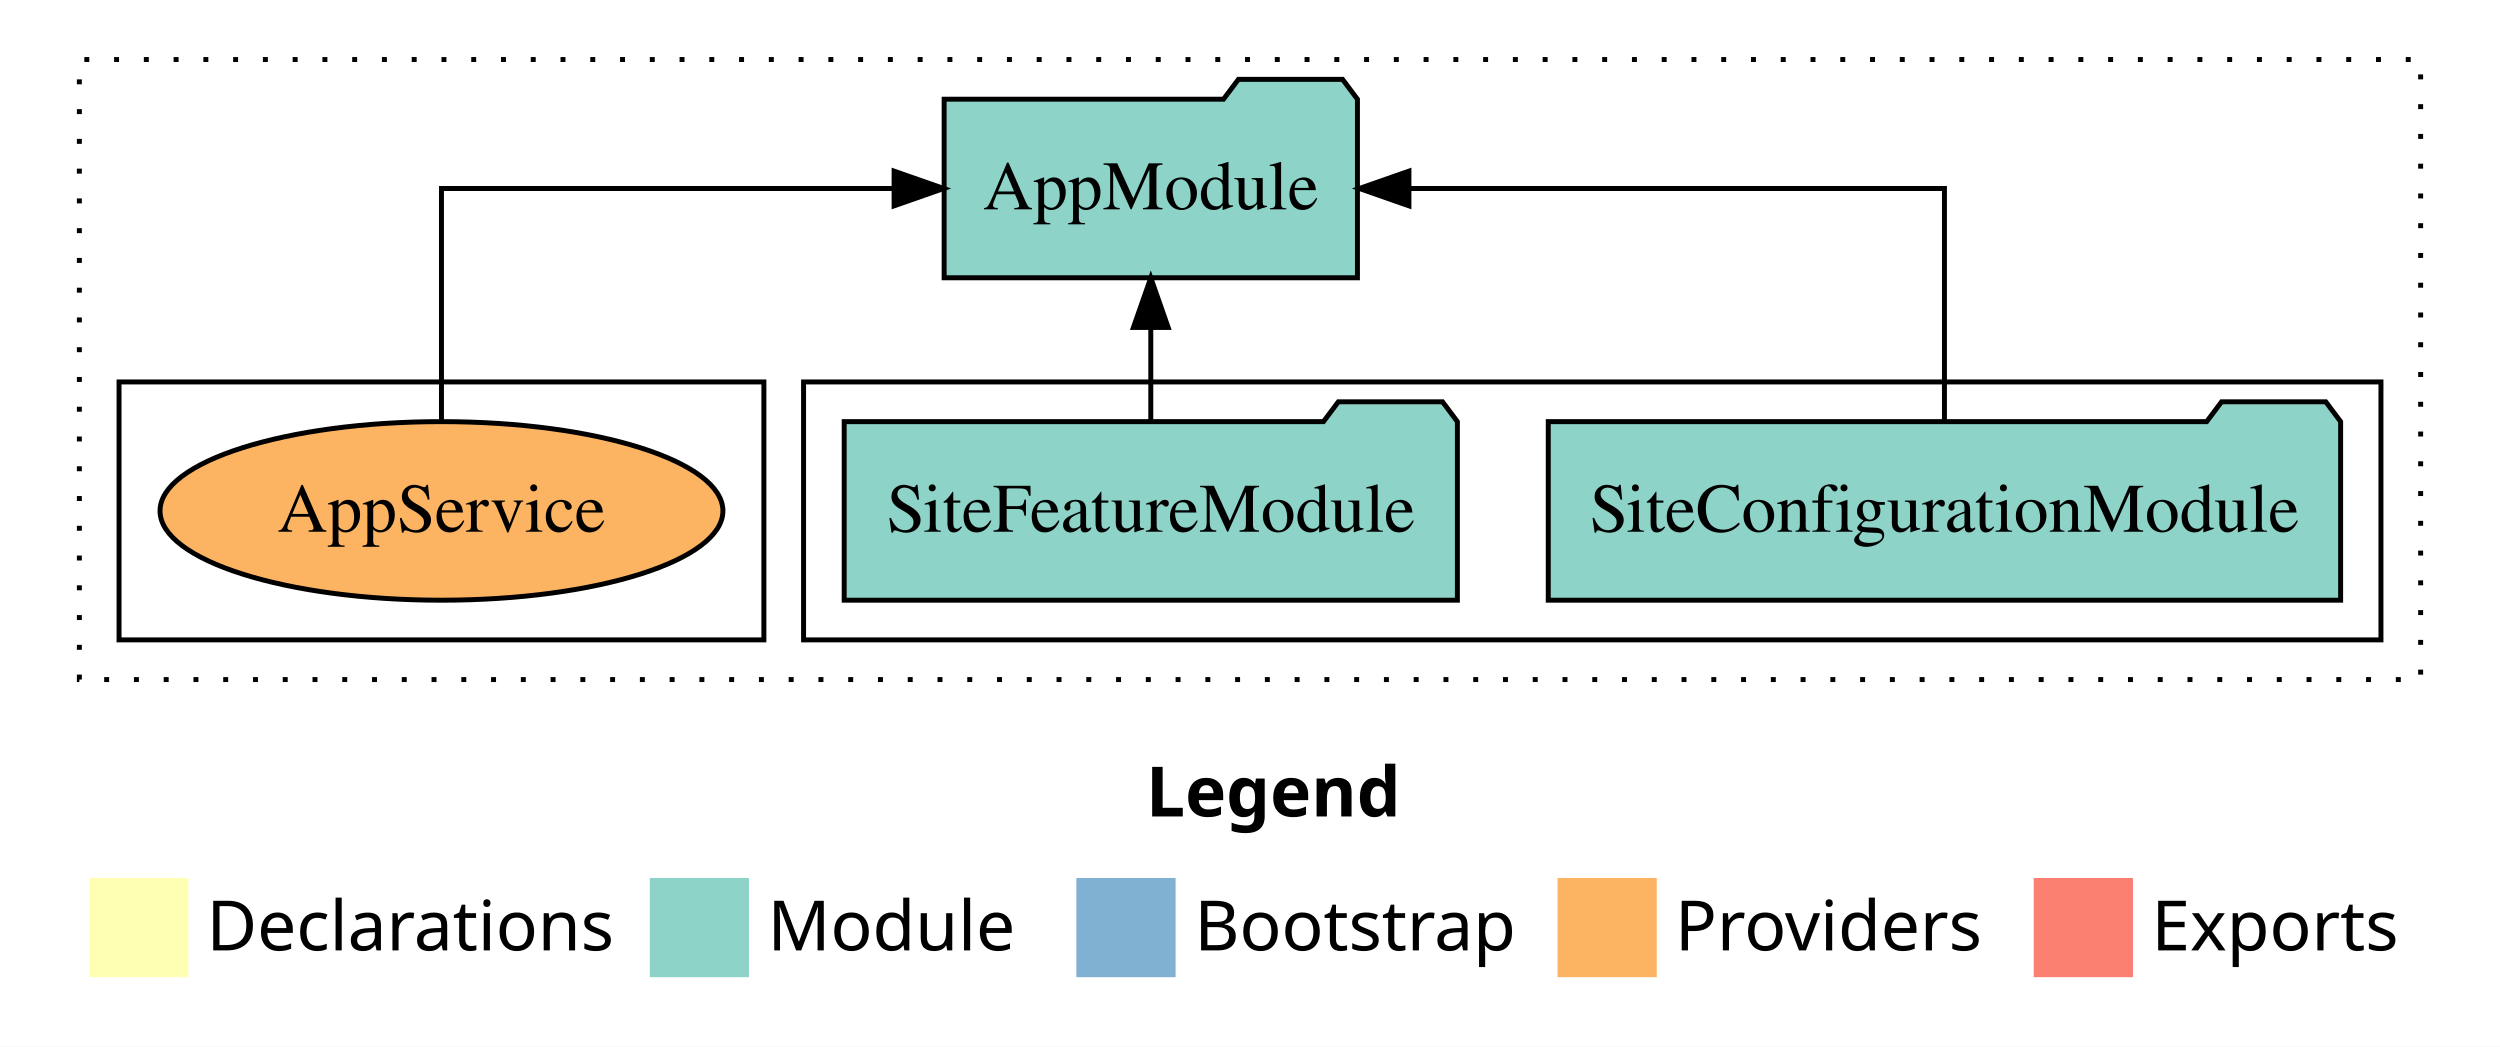
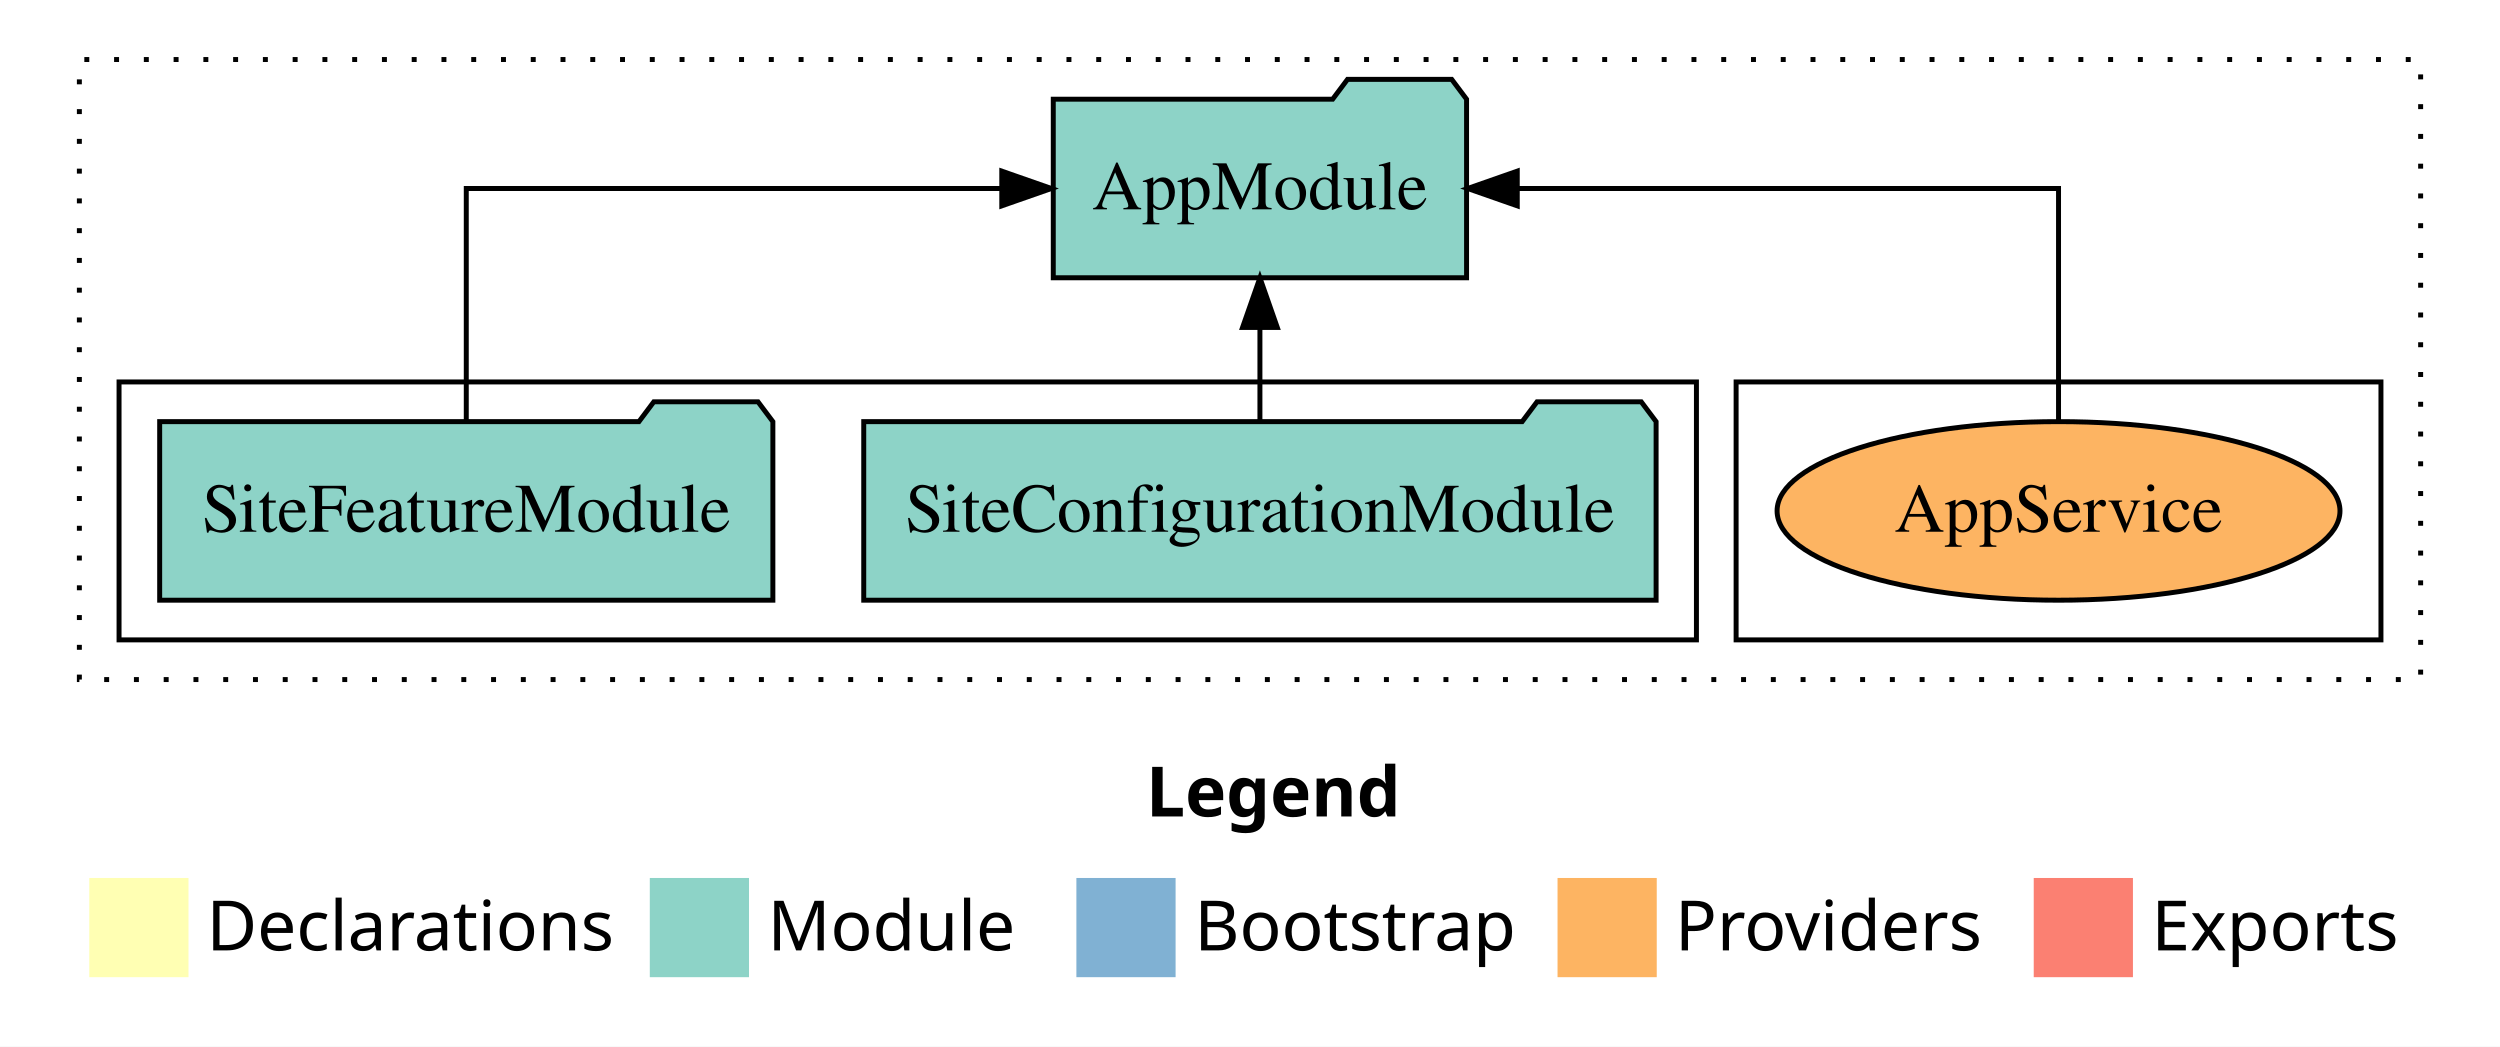
<svg xmlns="http://www.w3.org/2000/svg" width="504pt" height="211pt" viewBox="0.00 0.00 504.00 211.00">
  <g id="graph0" class="graph" transform="scale(1 1) rotate(0) translate(4 207)">
    <polygon fill="white" stroke="transparent" points="-4,4 -4,-207 500,-207 500,4 -4,4" />
    <text text-anchor="start" x="227.01" y="-42.4" font-family="sans-serif" font-weight="bold" font-size="14.00">Legend</text>
    <polygon fill="#ffffb3" stroke="transparent" points="14,-10 14,-30 34,-30 34,-10 14,-10" />
    <text text-anchor="start" x="37.63" y="-15.4" font-family="sans-serif" font-size="14.00">  Declarations</text>
    <polygon fill="#8dd3c7" stroke="transparent" points="127,-10 127,-30 147,-30 147,-10 127,-10" />
    <text text-anchor="start" x="150.73" y="-15.4" font-family="sans-serif" font-size="14.00">  Module</text>
    <polygon fill="#80b1d3" stroke="transparent" points="213,-10 213,-30 233,-30 233,-10 213,-10" />
    <text text-anchor="start" x="236.78" y="-15.4" font-family="sans-serif" font-size="14.00">  Bootstrap</text>
    <polygon fill="#fdb462" stroke="transparent" points="310,-10 310,-30 330,-30 330,-10 310,-10" />
    <text text-anchor="start" x="333.67" y="-15.4" font-family="sans-serif" font-size="14.00">  Providers</text>
    <polygon fill="#fb8072" stroke="transparent" points="406,-10 406,-30 426,-30 426,-10 406,-10" />
    <text text-anchor="start" x="429.73" y="-15.4" font-family="sans-serif" font-size="14.00">  Exports</text>
    <g id="clust1" class="cluster">
      <polygon fill="none" stroke="black" stroke-dasharray="1,5" points="12,-70 12,-195 484,-195 484,-70 12,-70" />
    </g>
+     <g id="clust6" class="cluster">
+       <polygon fill="none" stroke="black" points="346,-78 346,-130 476,-130 476,-78 346,-78" />
+     </g>
    <g id="clust3" class="cluster">
-       <polygon fill="none" stroke="black" points="158,-78 158,-130 476,-130 476,-78 158,-78" />
-     </g>
-     <g id="clust6" class="cluster">
-       <polygon fill="none" stroke="black" points="20,-78 20,-130 150,-130 150,-78 20,-78" />
+       <polygon fill="none" stroke="black" points="20,-78 20,-130 338,-130 338,-78 20,-78" />
    </g>
    <g id="node1" class="node">
-       <polygon fill="#8dd3c7" stroke="black" points="467.87,-122 464.87,-126 443.87,-126 440.87,-122 308.13,-122 308.13,-86 467.87,-86 467.87,-122" />
-       <text text-anchor="middle" x="388" y="-99.8" font-family="Times,serif" font-size="14.00">SiteConfigurationModule</text>
+       <polygon fill="#8dd3c7" stroke="black" points="329.87,-122 326.87,-126 305.87,-126 302.87,-122 170.13,-122 170.13,-86 329.87,-86 329.87,-122" />
+       <text text-anchor="middle" x="250" y="-99.8" font-family="Times,serif" font-size="14.00">SiteConfigurationModule</text>
    </g>
    <g id="node3" class="node">
-       <polygon fill="#8dd3c7" stroke="black" points="269.66,-187 266.66,-191 245.66,-191 242.66,-187 186.34,-187 186.34,-151 269.66,-151 269.66,-187" />
-       <text text-anchor="middle" x="228" y="-164.8" font-family="Times,serif" font-size="14.00">AppModule</text>
+       <polygon fill="#8dd3c7" stroke="black" points="291.66,-187 288.66,-191 267.66,-191 264.66,-187 208.34,-187 208.34,-151 291.66,-151 291.66,-187" />
+       <text text-anchor="middle" x="250" y="-164.8" font-family="Times,serif" font-size="14.00">AppModule</text>
    </g>
    <g id="edge1" class="edge">
-       <path fill="none" stroke="black" d="M388,-122.11C388,-141.34 388,-169 388,-169 388,-169 280.04,-169 280.04,-169" />
-       <polygon fill="black" stroke="black" points="280.04,-165.5 270.04,-169 280.04,-172.5 280.04,-165.5" />
+       <path fill="none" stroke="black" d="M250,-122.11C250,-122.11 250,-140.99 250,-140.99" />
+       <polygon fill="black" stroke="black" points="246.5,-140.99 250,-150.99 253.5,-140.99 246.5,-140.99" />
    </g>
    <g id="node2" class="node">
-       <polygon fill="#8dd3c7" stroke="black" points="289.81,-122 286.81,-126 265.81,-126 262.81,-122 166.19,-122 166.19,-86 289.81,-86 289.81,-122" />
-       <text text-anchor="middle" x="228" y="-99.8" font-family="Times,serif" font-size="14.00">SiteFeatureModule</text>
+       <polygon fill="#8dd3c7" stroke="black" points="151.81,-122 148.81,-126 127.81,-126 124.81,-122 28.19,-122 28.19,-86 151.81,-86 151.81,-122" />
+       <text text-anchor="middle" x="90" y="-99.8" font-family="Times,serif" font-size="14.00">SiteFeatureModule</text>
    </g>
    <g id="edge2" class="edge">
-       <path fill="none" stroke="black" d="M228,-122.11C228,-122.11 228,-140.99 228,-140.99" />
-       <polygon fill="black" stroke="black" points="224.5,-140.99 228,-150.99 231.5,-140.99 224.5,-140.99" />
+       <path fill="none" stroke="black" d="M90,-122.11C90,-141.34 90,-169 90,-169 90,-169 197.96,-169 197.96,-169" />
+       <polygon fill="black" stroke="black" points="197.96,-172.5 207.96,-169 197.96,-165.5 197.96,-172.5" />
    </g>
    <g id="node4" class="node">
-       <ellipse fill="#fdb462" stroke="black" cx="85" cy="-104" rx="56.74" ry="18" />
-       <text text-anchor="middle" x="85" y="-99.8" font-family="Times,serif" font-size="14.00">AppService</text>
+       <ellipse fill="#fdb462" stroke="black" cx="411" cy="-104" rx="56.74" ry="18" />
+       <text text-anchor="middle" x="411" y="-99.8" font-family="Times,serif" font-size="14.00">AppService</text>
    </g>
    <g id="edge3" class="edge">
-       <path fill="none" stroke="black" d="M85,-122.11C85,-141.34 85,-169 85,-169 85,-169 176.25,-169 176.25,-169" />
-       <polygon fill="black" stroke="black" points="176.25,-172.5 186.25,-169 176.25,-165.5 176.25,-172.5" />
+       <path fill="none" stroke="black" d="M411,-122.11C411,-141.34 411,-169 411,-169 411,-169 301.88,-169 301.88,-169" />
+       <polygon fill="black" stroke="black" points="301.88,-165.5 291.88,-169 301.88,-172.5 301.88,-165.5" />
    </g>
  </g>
</svg>
